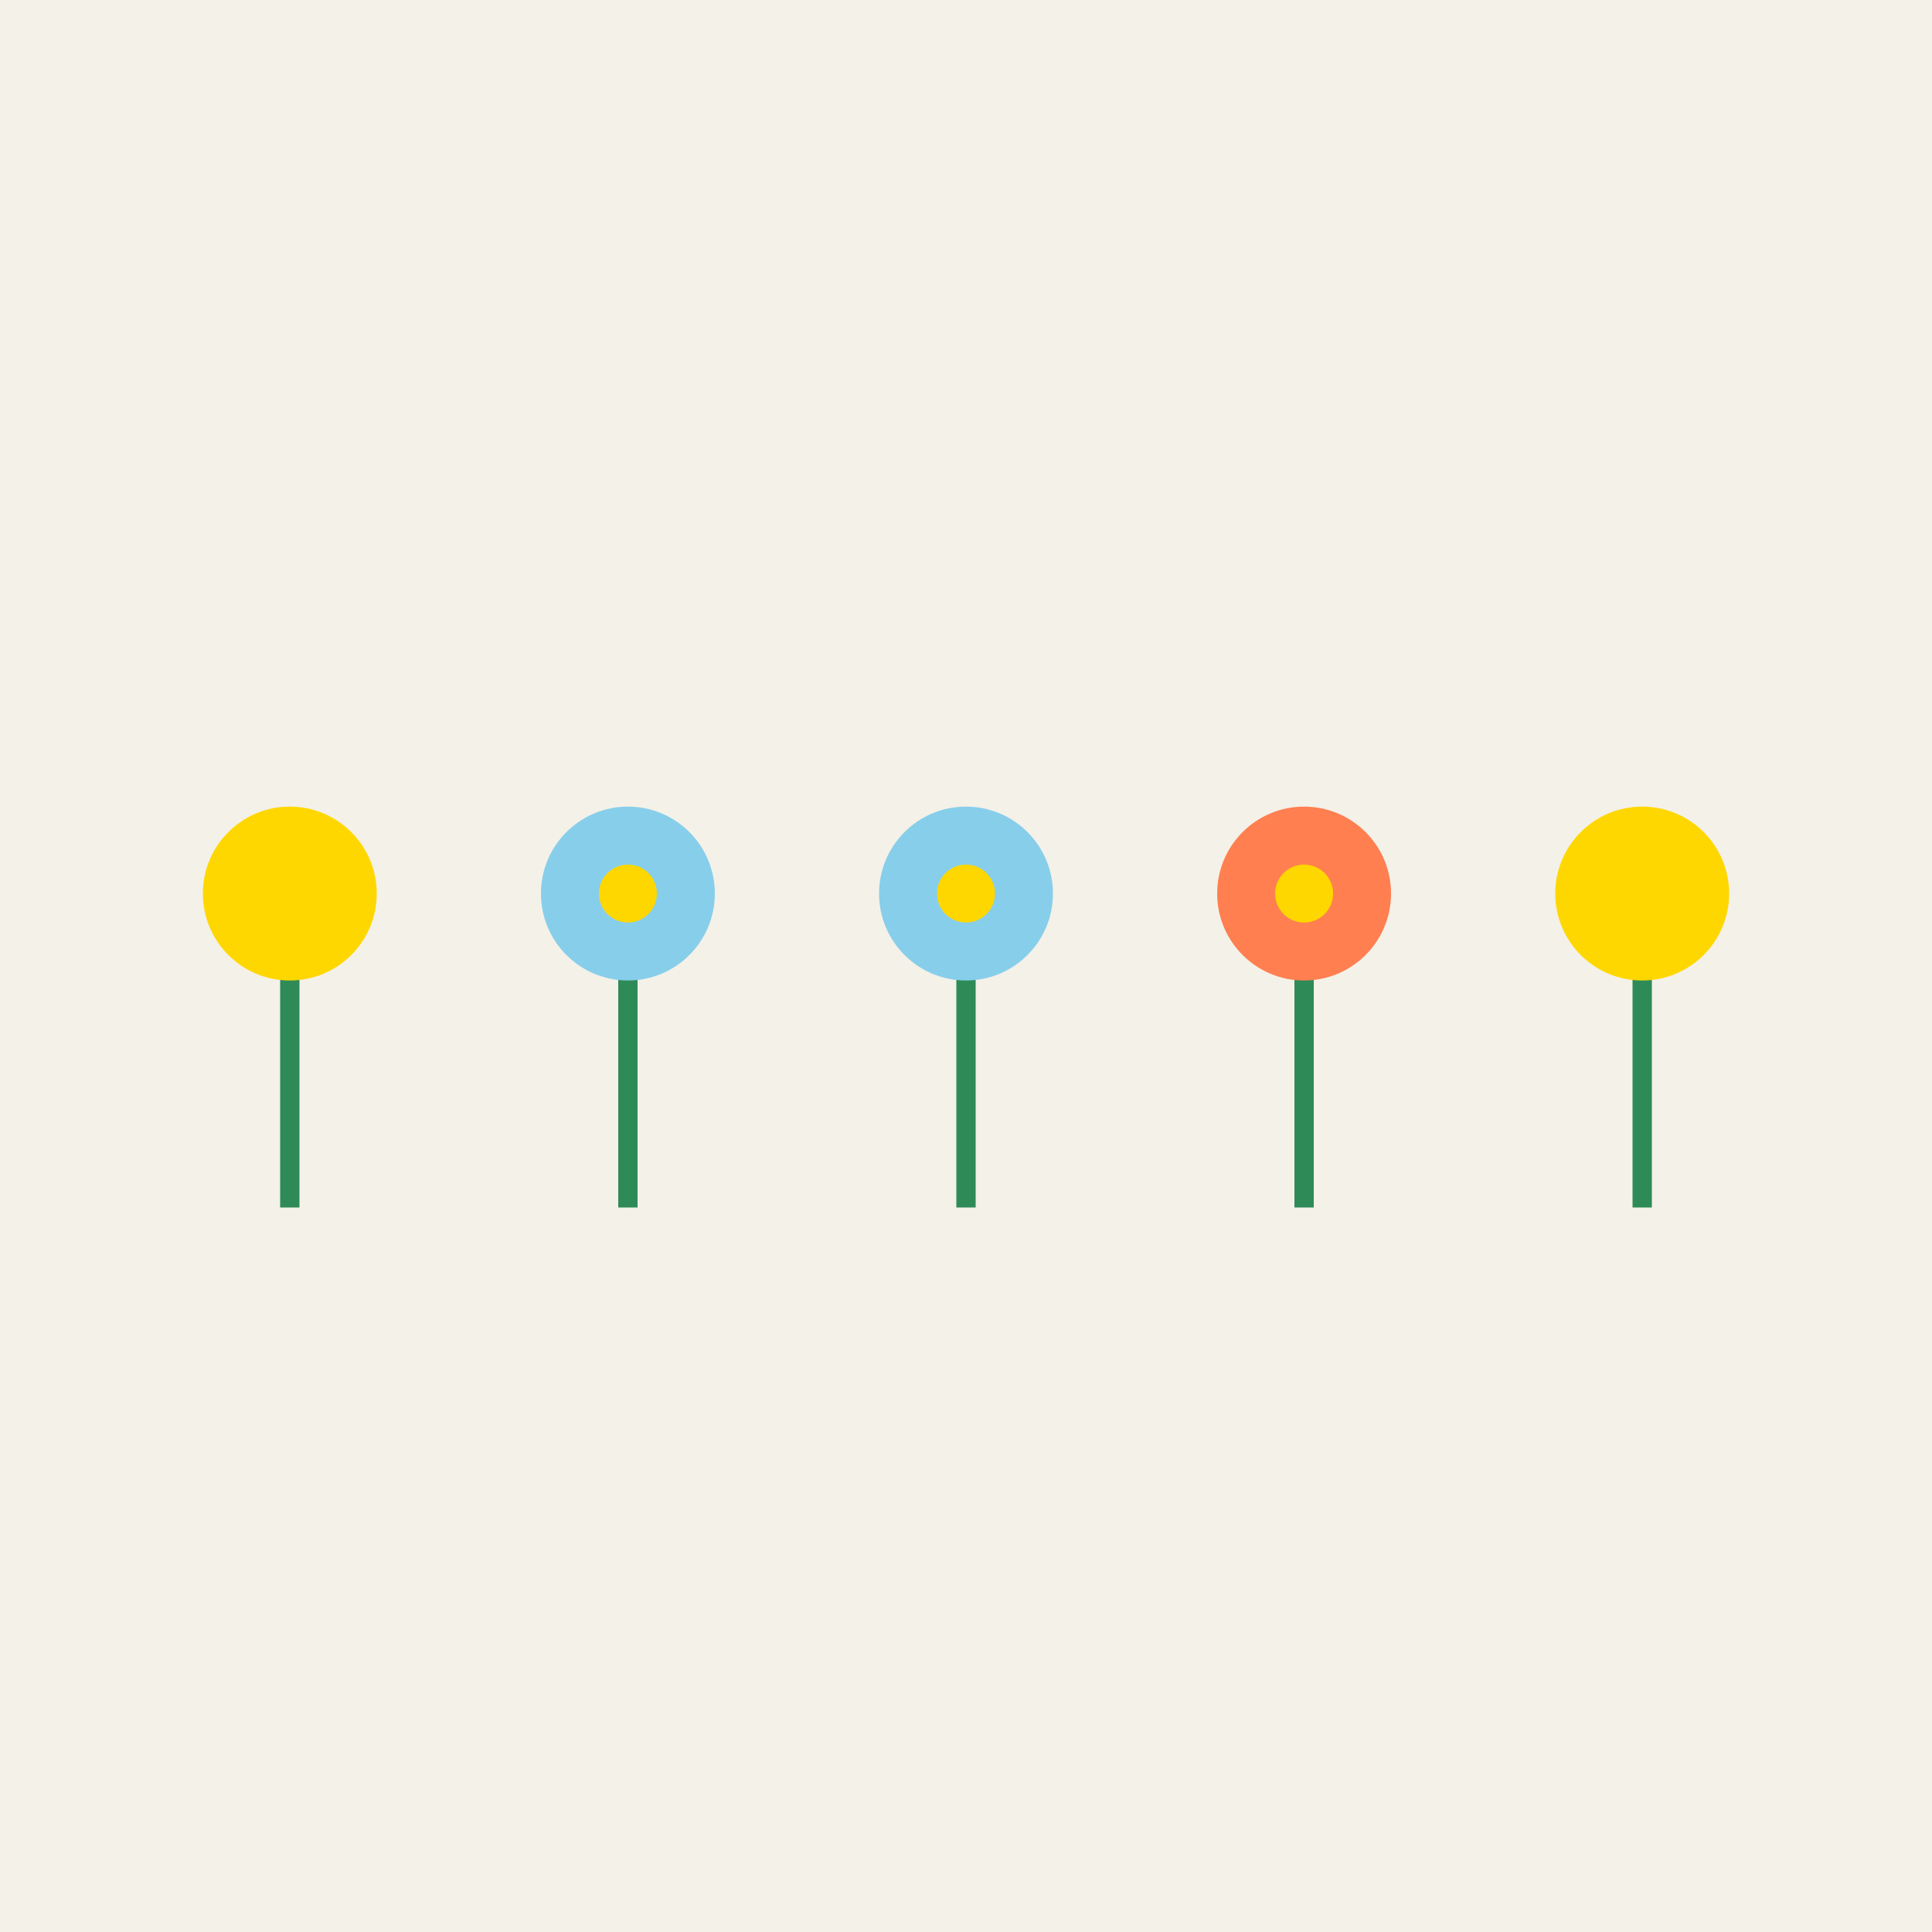
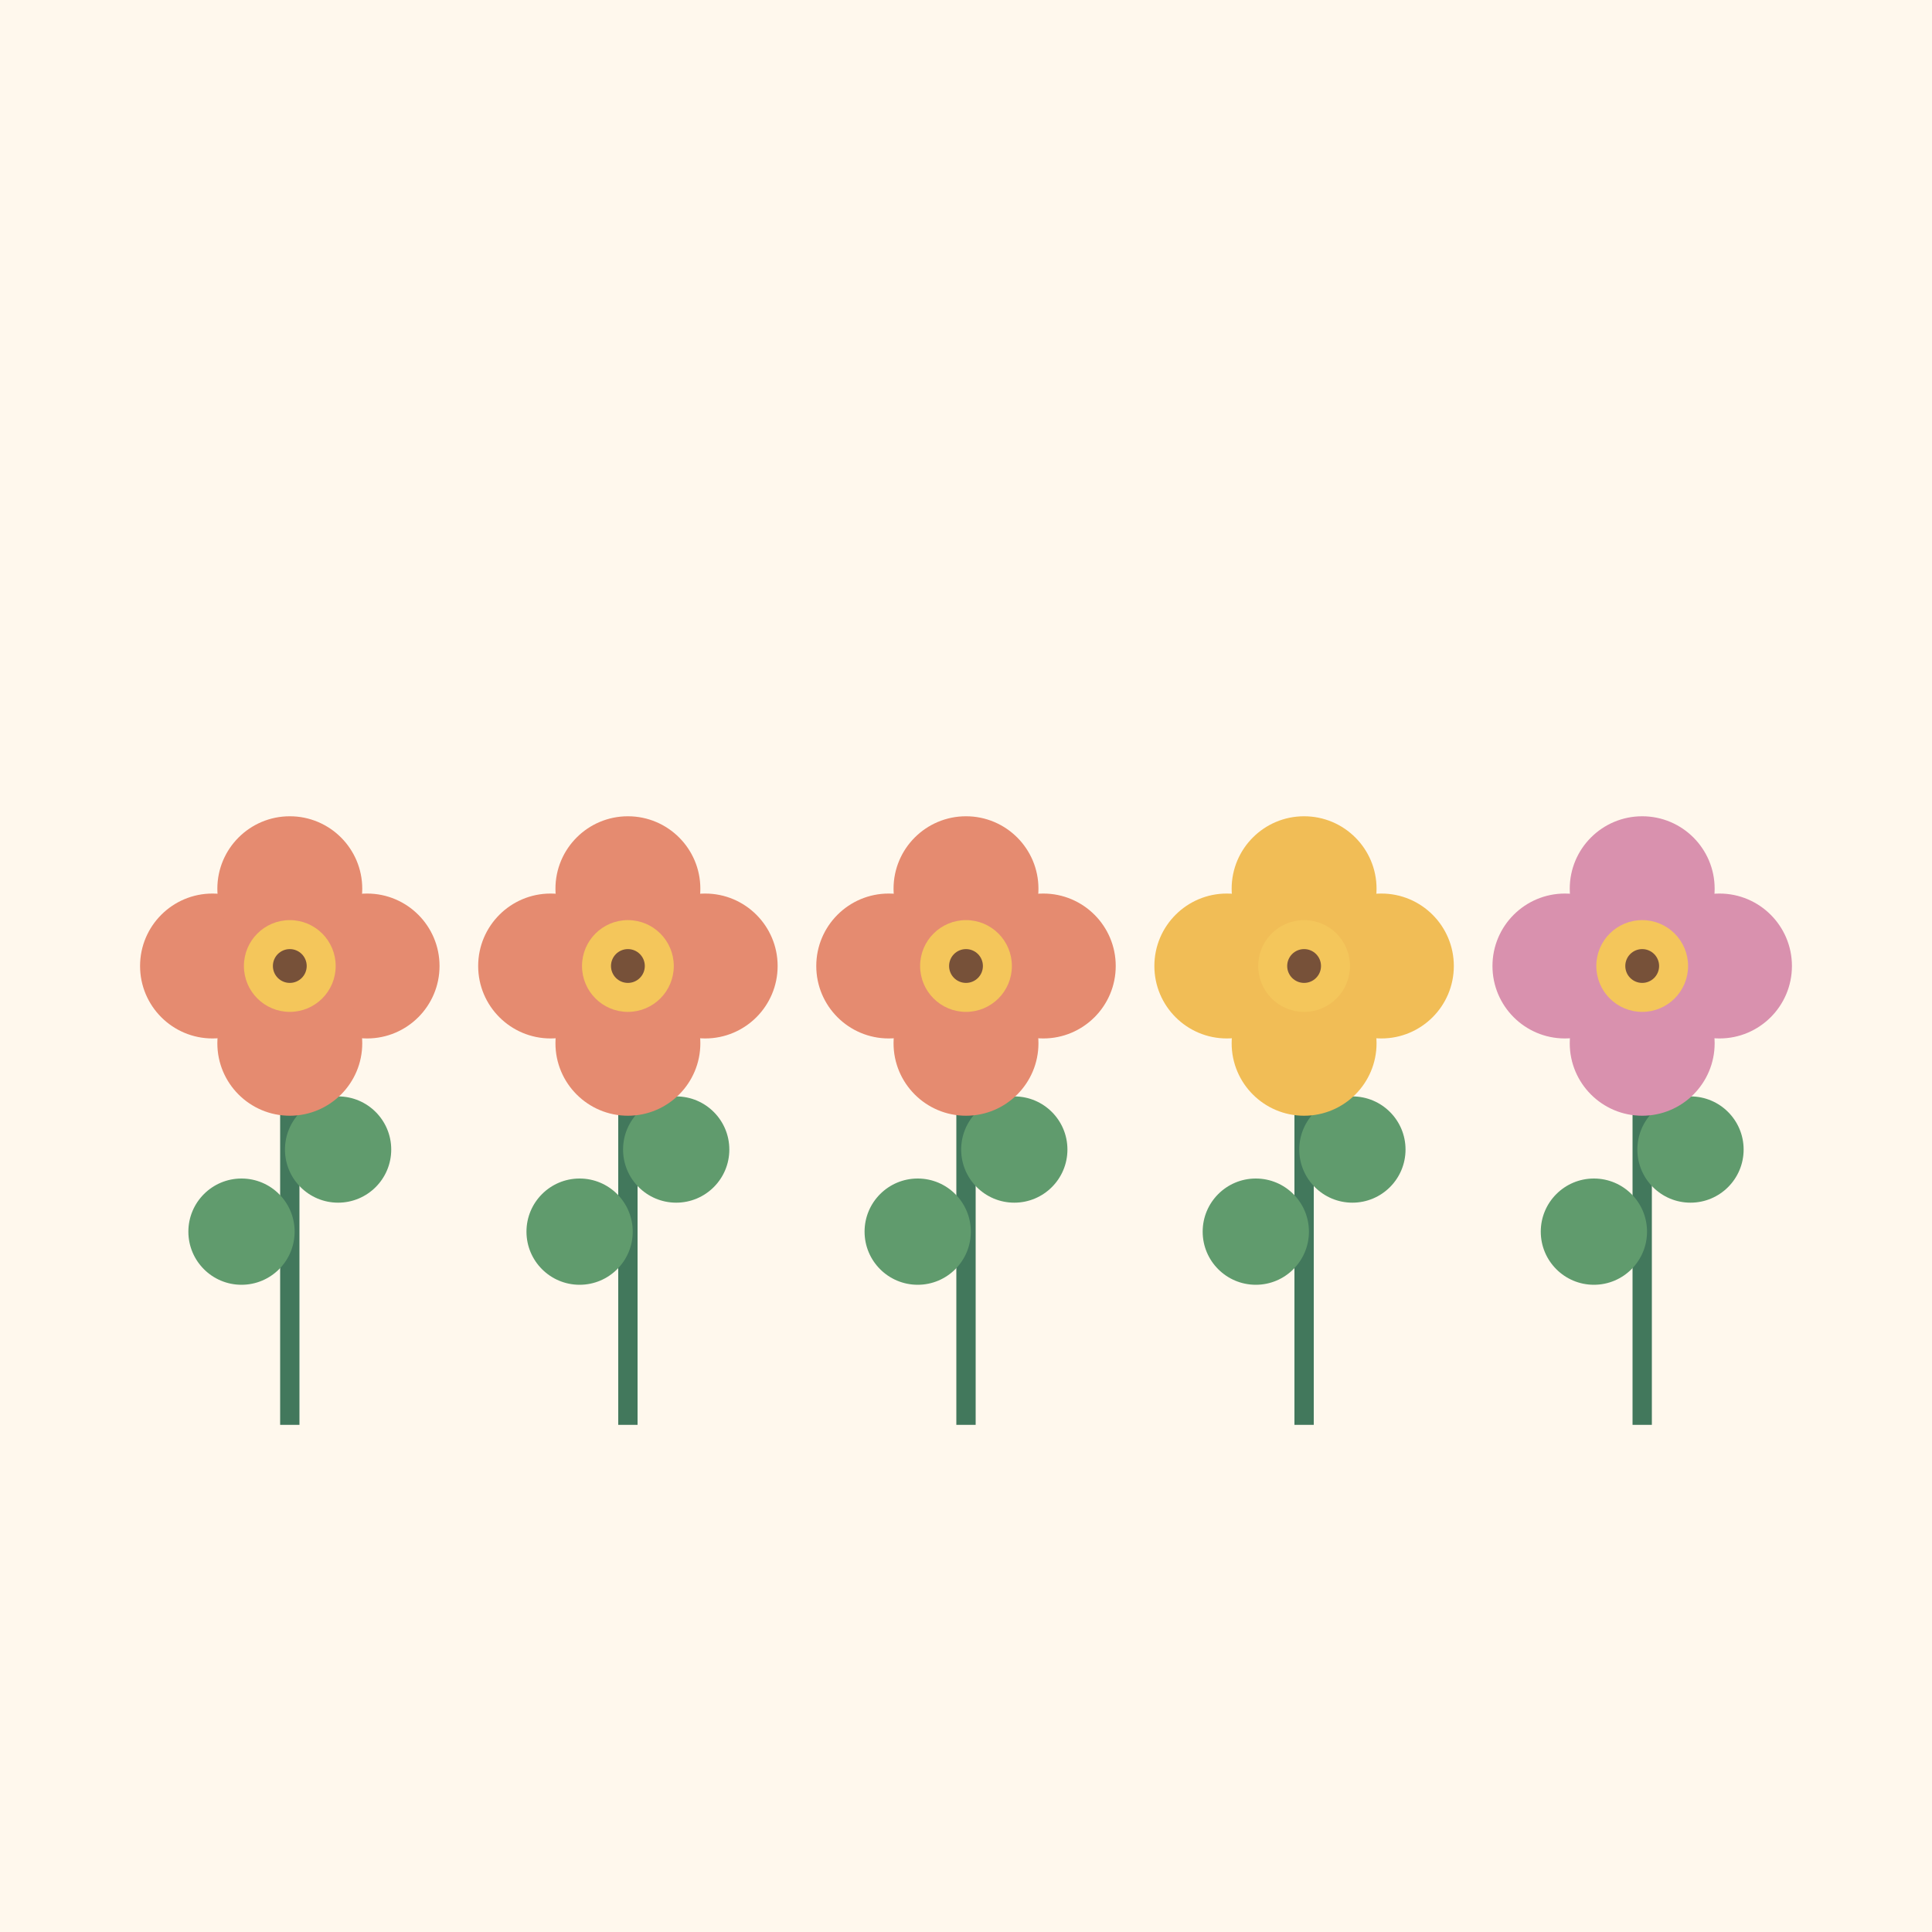
<svg xmlns="http://www.w3.org/2000/svg" viewBox="0 0 400 400">
-   <rect width="400" height="400" fill="#f4f1e8" />
-   <line x1="60" y1="250" x2="60" y2="185" stroke="seagreen" stroke-width="4" />
-   <circle cx="60" cy="185" r="18.0" fill="gold" />
-   <circle cx="60" cy="185" r="6.0" fill="gold" />
-   <line x1="130" y1="250" x2="130" y2="185" stroke="seagreen" stroke-width="4" />
-   <circle cx="130" cy="185" r="18.0" fill="skyblue" />
-   <circle cx="130" cy="185" r="6.0" fill="gold" />
-   <line x1="200" y1="250" x2="200" y2="185" stroke="seagreen" stroke-width="4" />
-   <circle cx="200" cy="185" r="18.0" fill="skyblue" />
-   <circle cx="200" cy="185" r="6.0" fill="gold" />
-   <line x1="270" y1="250" x2="270" y2="185" stroke="seagreen" stroke-width="4" />
-   <circle cx="270" cy="185" r="18.0" fill="coral" />
-   <circle cx="270" cy="185" r="6.0" fill="gold" />
-   <line x1="340" y1="250" x2="340" y2="185" stroke="seagreen" stroke-width="4" />
-   <circle cx="340" cy="185" r="18.0" fill="gold" />
-   <circle cx="340" cy="185" r="6.0" fill="gold" />
+   <rect width="400" height="400" fill="#fff8ed" />
+   <line x1="60" y1="295" x2="60" y2="200" stroke="#42785c" stroke-width="4" />
+   <circle cx="50" cy="255" r="11.0" fill="#609b6d" />
+   <circle cx="70" cy="238" r="11.0" fill="#609b6d" />
+   <circle cx="44" cy="200" r="15.0" fill="#e58b70" />
+   <circle cx="76" cy="200" r="15.0" fill="#e58b70" />
+   <circle cx="60" cy="216" r="15.0" fill="#e58b70" />
+   <circle cx="60" cy="184" r="15.0" fill="#e58b70" />
+   <circle cx="60" cy="200" r="9.5" fill="#f4c65b" />
+   <circle cx="60" cy="200" r="3.5" fill="#775139" />
+   <line x1="130" y1="295" x2="130" y2="200" stroke="#42785c" stroke-width="4" />
+   <circle cx="120" cy="255" r="11.0" fill="#609b6d" />
+   <circle cx="140" cy="238" r="11.0" fill="#609b6d" />
+   <circle cx="114" cy="200" r="15.0" fill="#e58b70" />
+   <circle cx="146" cy="200" r="15.0" fill="#e58b70" />
+   <circle cx="130" cy="216" r="15.0" fill="#e58b70" />
+   <circle cx="130" cy="184" r="15.0" fill="#e58b70" />
+   <circle cx="130" cy="200" r="9.5" fill="#f4c65b" />
+   <circle cx="130" cy="200" r="3.5" fill="#775139" />
+   <line x1="200" y1="295" x2="200" y2="200" stroke="#42785c" stroke-width="4" />
+   <circle cx="190" cy="255" r="11.0" fill="#609b6d" />
+   <circle cx="210" cy="238" r="11.0" fill="#609b6d" />
+   <circle cx="184" cy="200" r="15.0" fill="#e58b70" />
+   <circle cx="216" cy="200" r="15.0" fill="#e58b70" />
+   <circle cx="200" cy="216" r="15.0" fill="#e58b70" />
+   <circle cx="200" cy="184" r="15.0" fill="#e58b70" />
+   <circle cx="200" cy="200" r="9.5" fill="#f4c65b" />
+   <circle cx="200" cy="200" r="3.5" fill="#775139" />
+   <line x1="270" y1="295" x2="270" y2="200" stroke="#42785c" stroke-width="4" />
+   <circle cx="260" cy="255" r="11.0" fill="#609b6d" />
+   <circle cx="280" cy="238" r="11.0" fill="#609b6d" />
+   <circle cx="254" cy="200" r="15.0" fill="#f1bd56" />
+   <circle cx="286" cy="200" r="15.0" fill="#f1bd56" />
+   <circle cx="270" cy="216" r="15.0" fill="#f1bd56" />
+   <circle cx="270" cy="184" r="15.0" fill="#f1bd56" />
+   <circle cx="270" cy="200" r="9.5" fill="#f4c65b" />
+   <circle cx="270" cy="200" r="3.5" fill="#775139" />
+   <line x1="340" y1="295" x2="340" y2="200" stroke="#42785c" stroke-width="4" />
+   <circle cx="330" cy="255" r="11.0" fill="#609b6d" />
+   <circle cx="350" cy="238" r="11.0" fill="#609b6d" />
+   <circle cx="324" cy="200" r="15.0" fill="#d991ae" />
+   <circle cx="356" cy="200" r="15.0" fill="#d991ae" />
+   <circle cx="340" cy="216" r="15.0" fill="#d991ae" />
+   <circle cx="340" cy="184" r="15.0" fill="#d991ae" />
+   <circle cx="340" cy="200" r="9.5" fill="#f4c65b" />
+   <circle cx="340" cy="200" r="3.5" fill="#775139" />
</svg>
